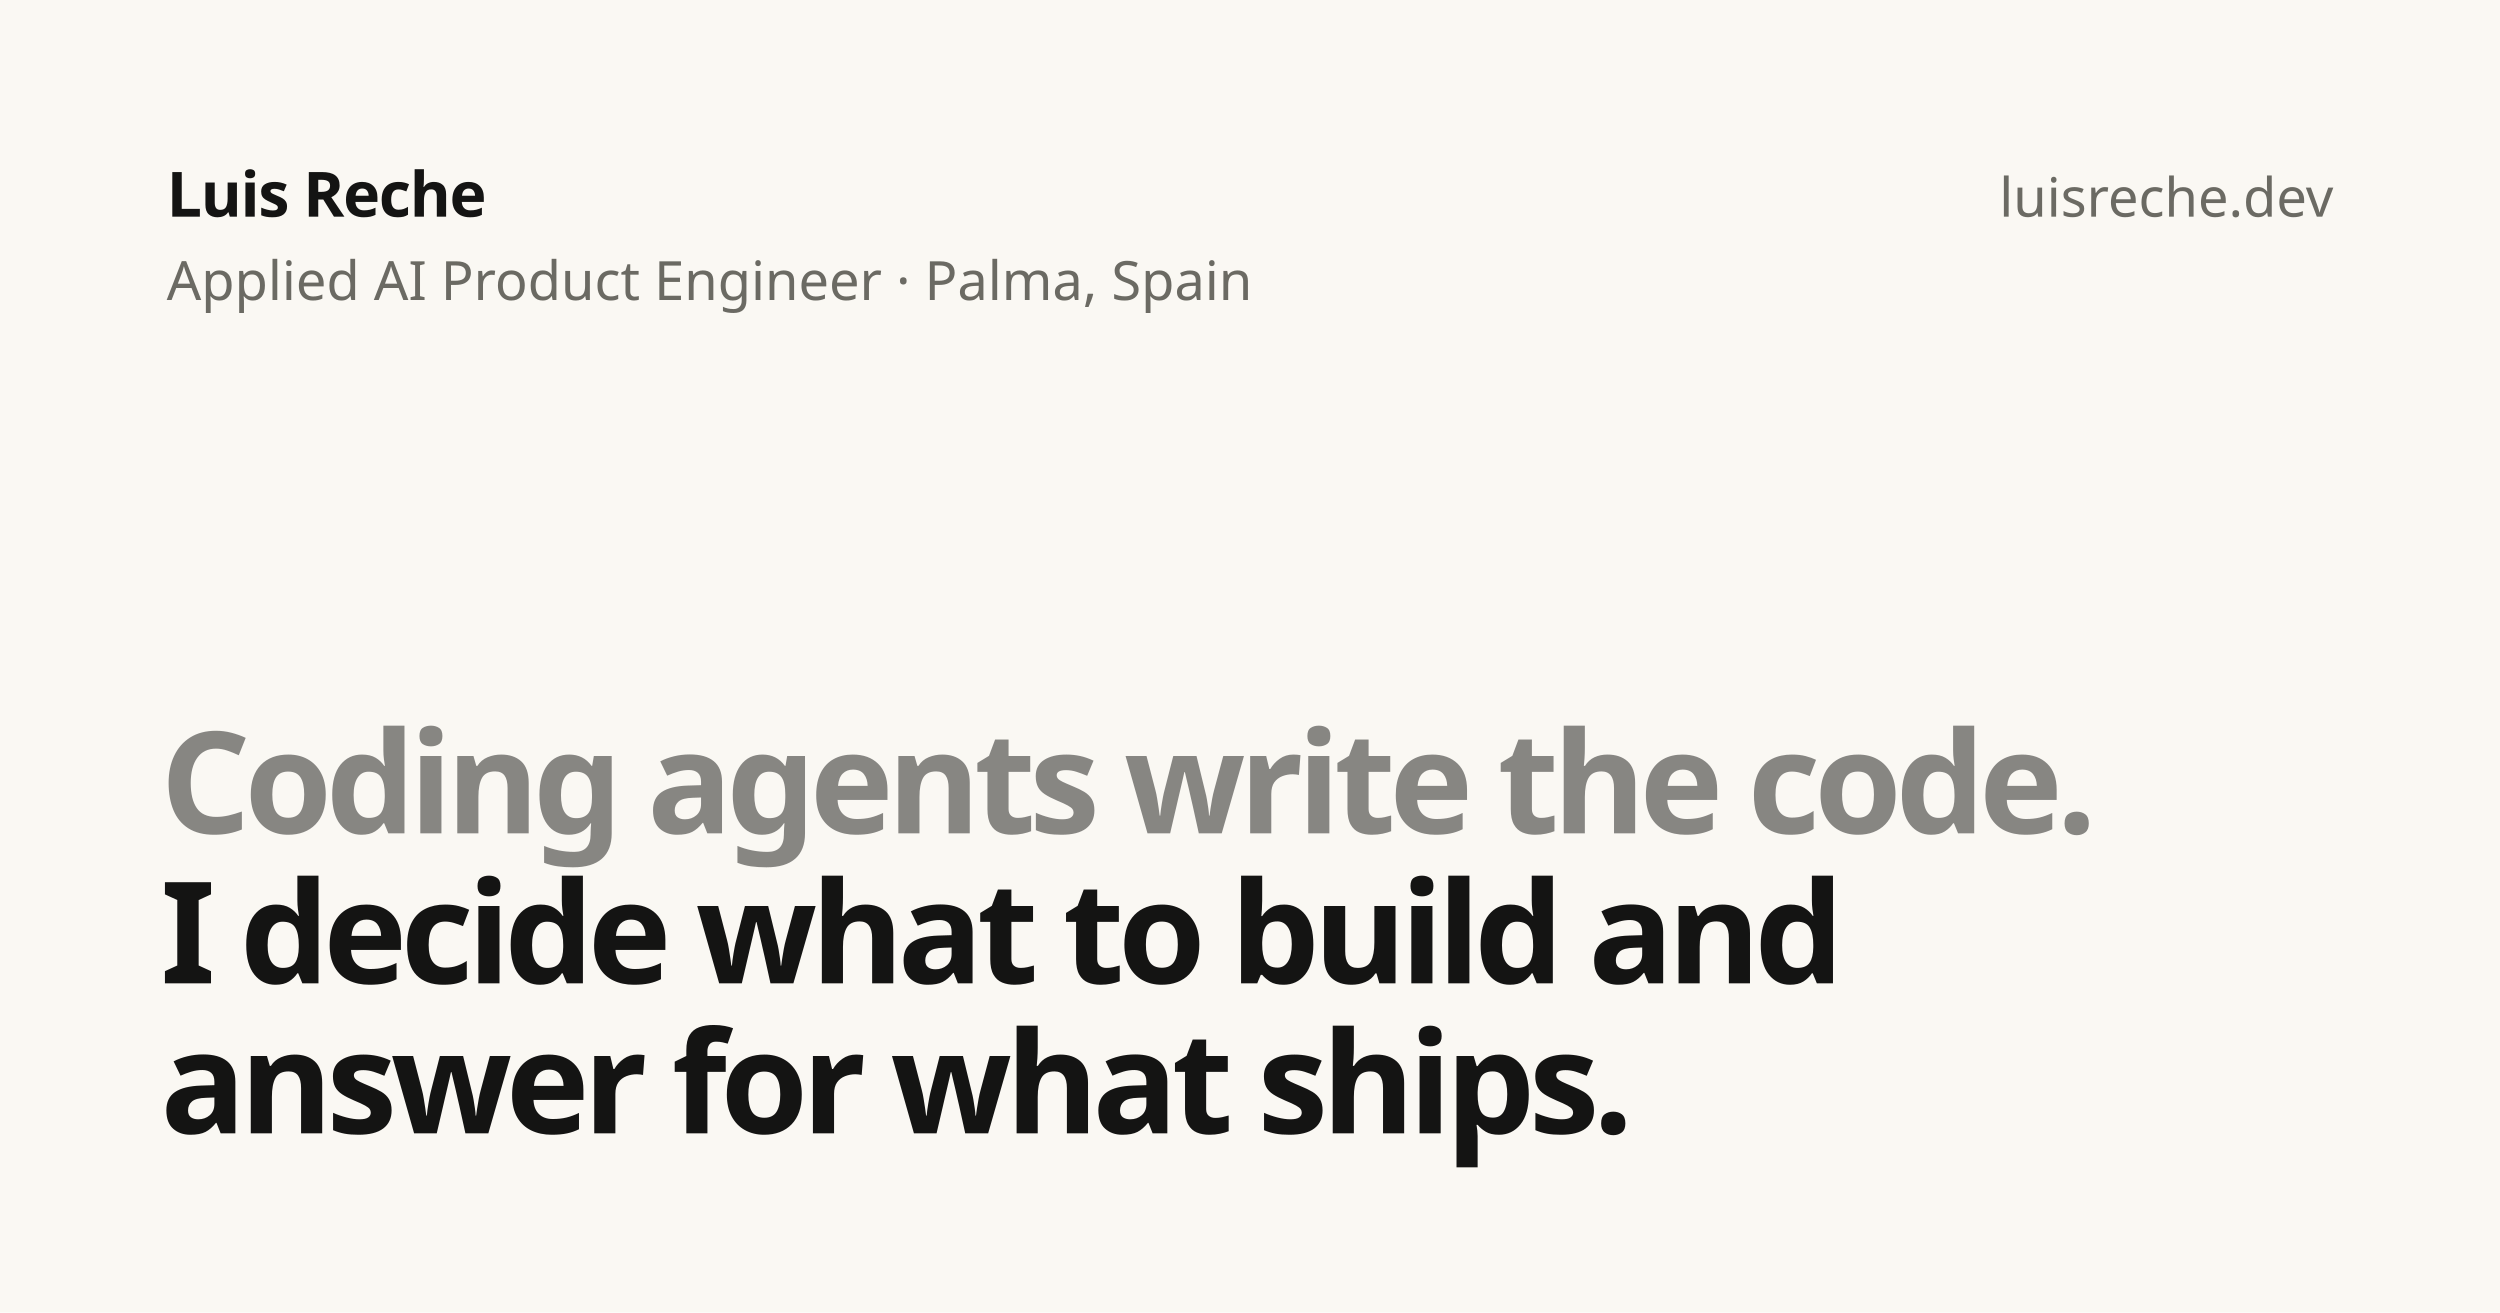
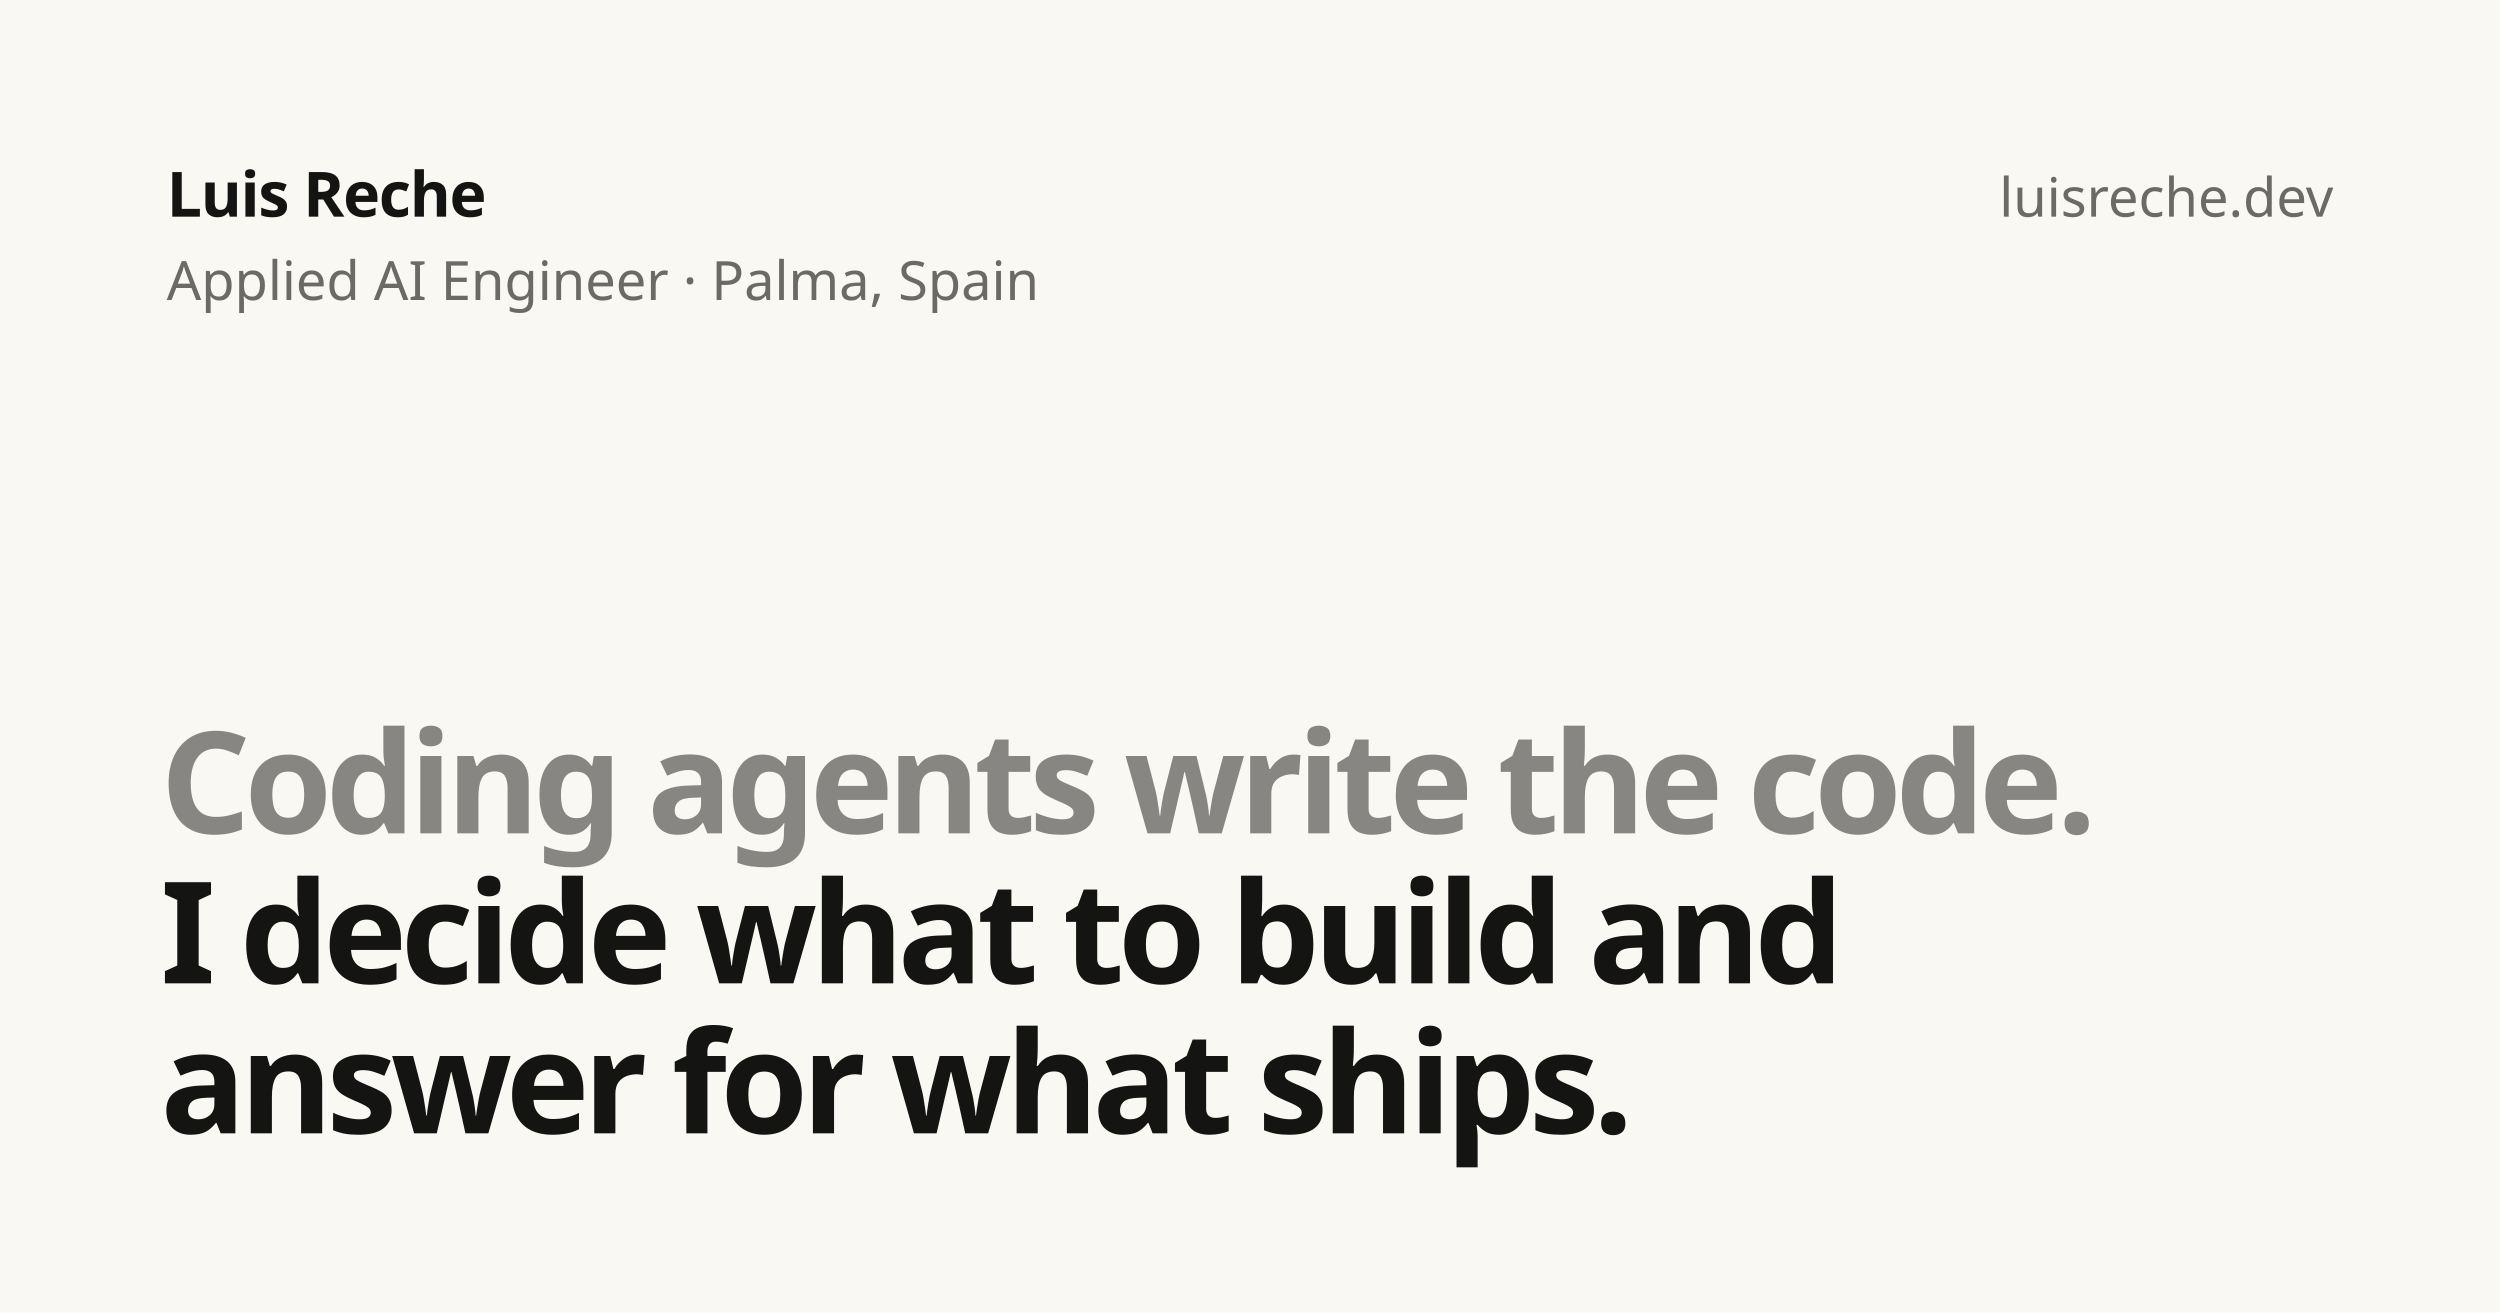
<svg xmlns="http://www.w3.org/2000/svg" width="1200" height="630" viewBox="0 0 1200 630">
  <rect width="1200" height="630" fill="#faf8f3" />
  <text x="80" y="104" fill="#141413" font-family="Plus Jakarta Sans, ui-sans-serif, sans-serif" font-size="30" font-weight="600" letter-spacing="-0.6">Luis Reche</text>
-   <text x="80" y="144" fill="#6b6a63" font-family="Plus Jakarta Sans, ui-sans-serif, sans-serif" font-size="26">Applied AI Product Engineer · Palma, Spain</text>
+   <text x="80" y="144" fill="#6b6a63" font-family="Plus Jakarta Sans, ui-sans-serif, sans-serif" font-size="26">Applied AI Engineer · Palma, Spain</text>
  <text x="1120" y="104" text-anchor="end" fill="#6b6a63" font-family="Plus Jakarta Sans, ui-sans-serif, sans-serif" font-size="26">luisreche.dev</text>
  <text fill="#141413" font-family="Plus Jakarta Sans, ui-sans-serif, sans-serif" font-size="68" font-weight="600" letter-spacing="-3">
    <tspan x="77" y="400" fill-opacity="0.5">Coding agents write the code.</tspan>
    <tspan x="77" y="472">I decide what to build and</tspan>
    <tspan x="77" y="544">answer for what ships.</tspan>
  </text>
</svg>
